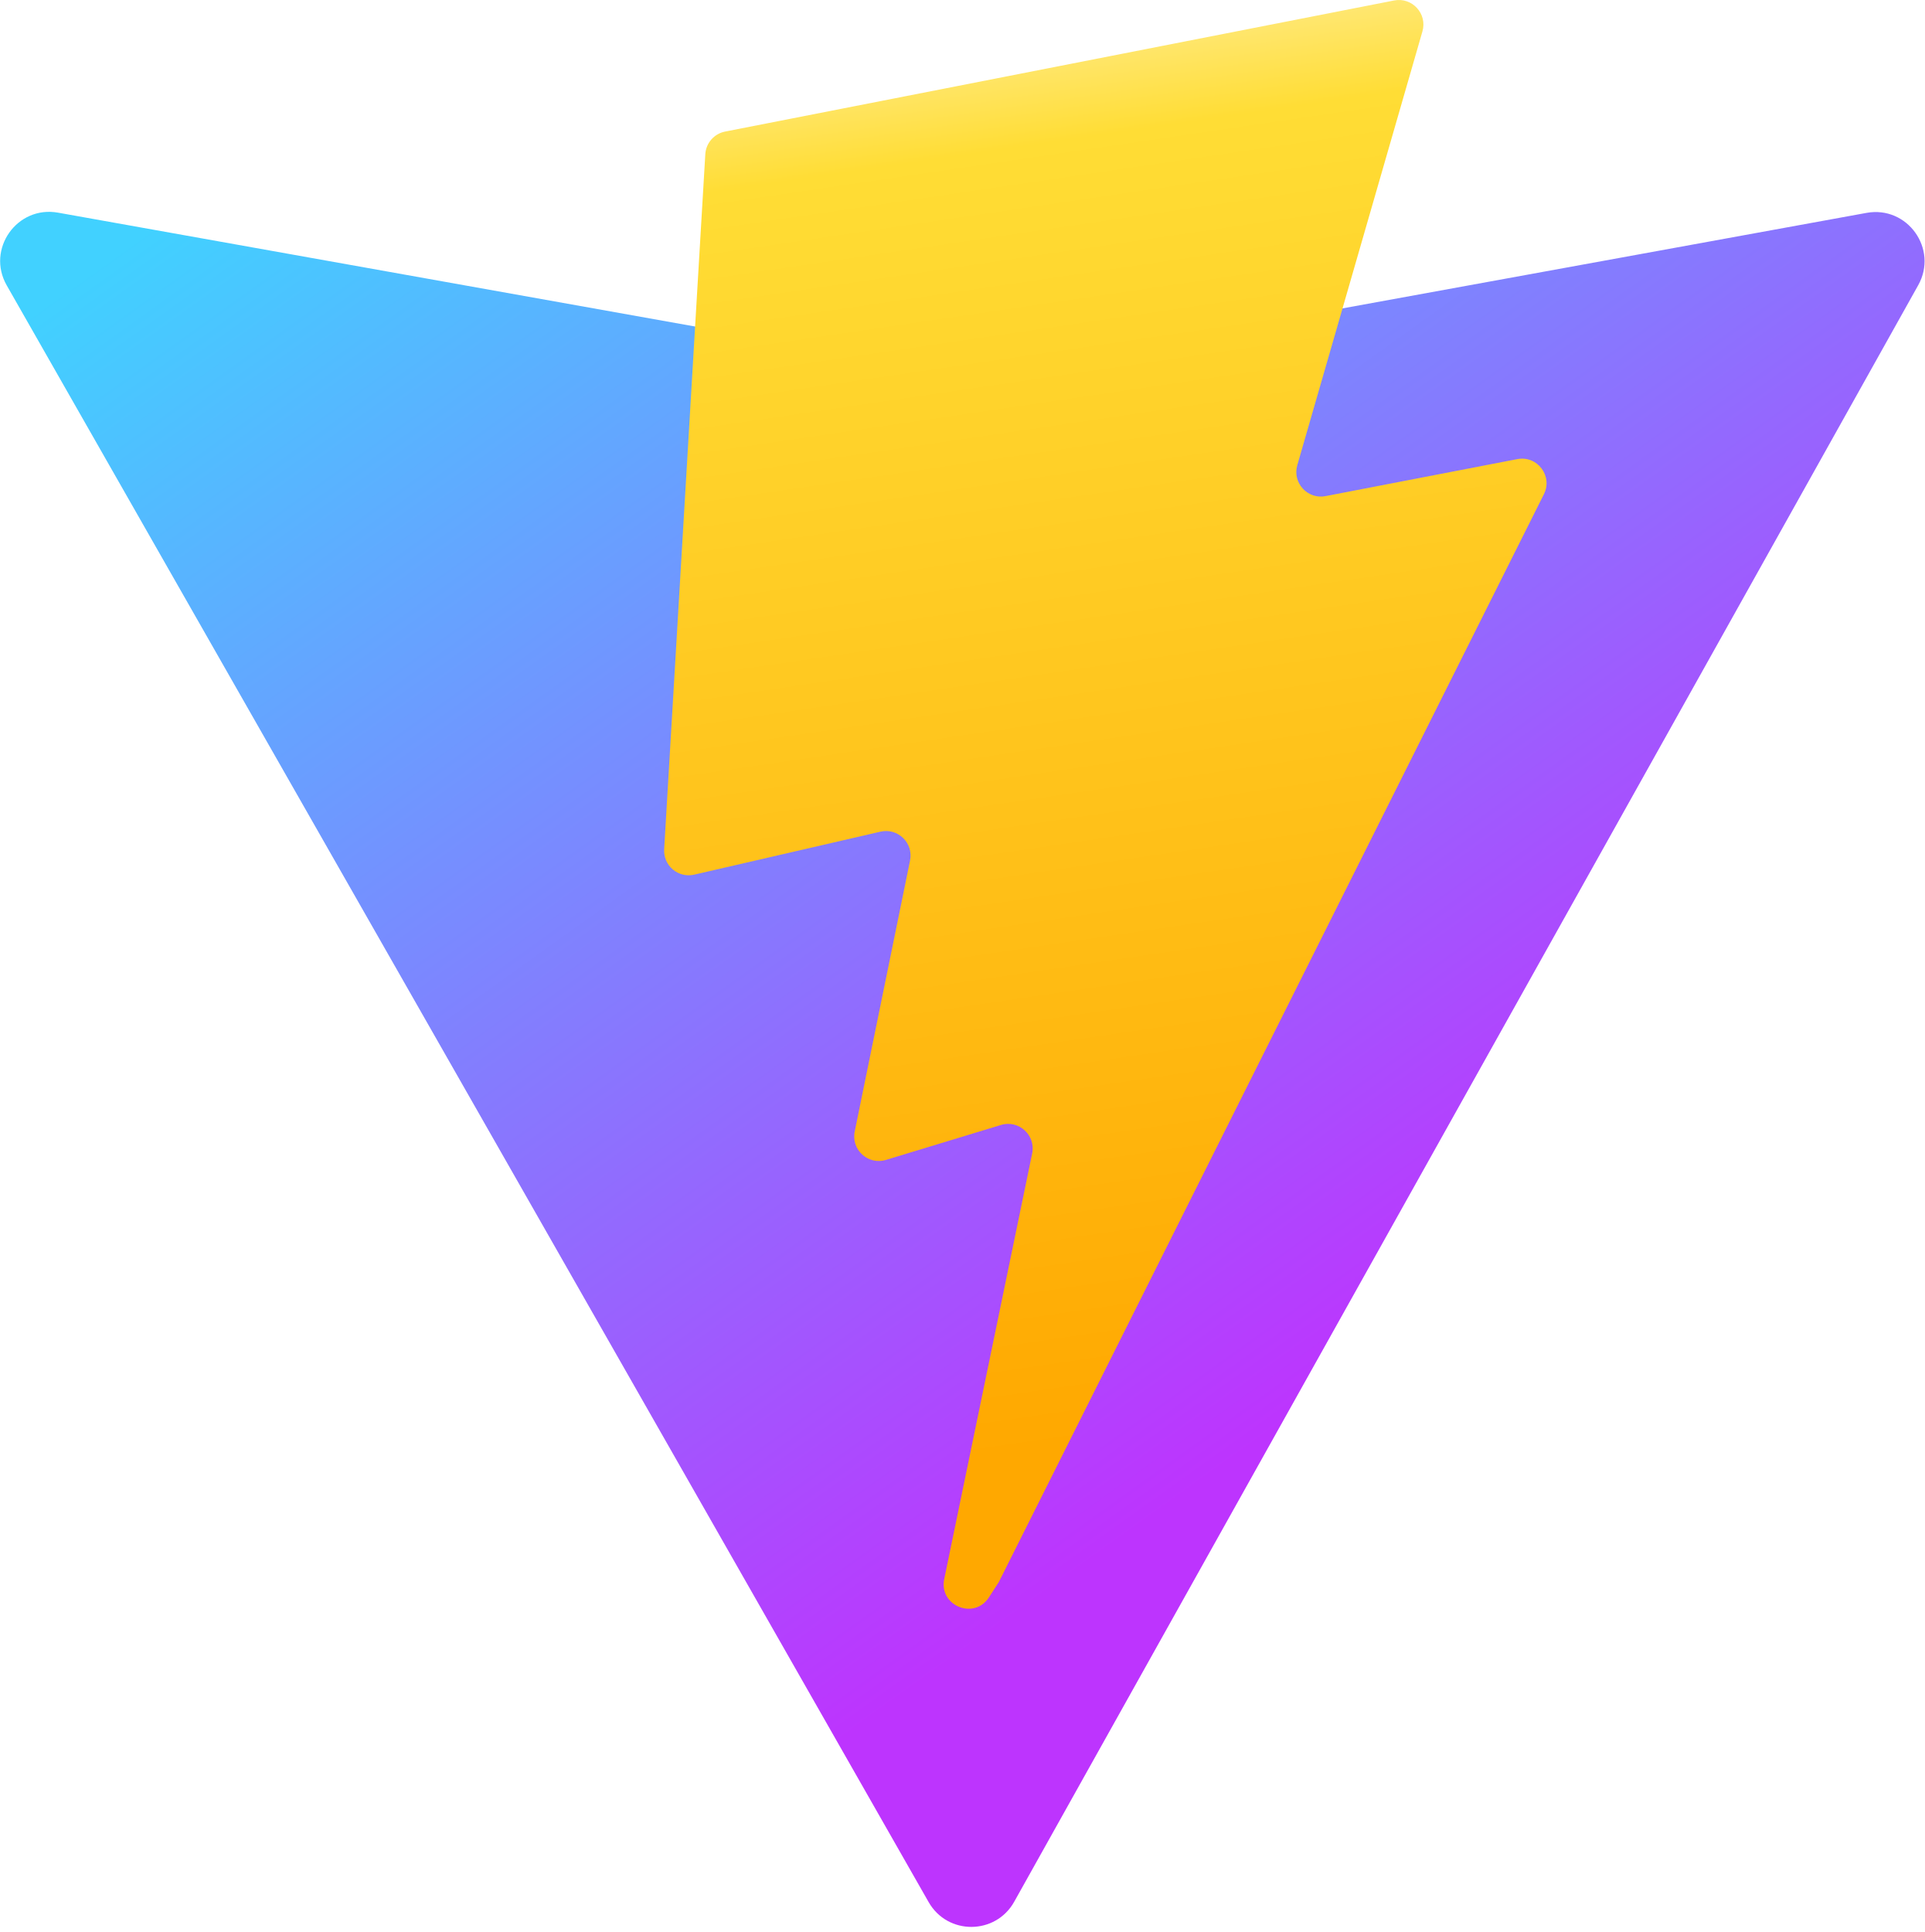
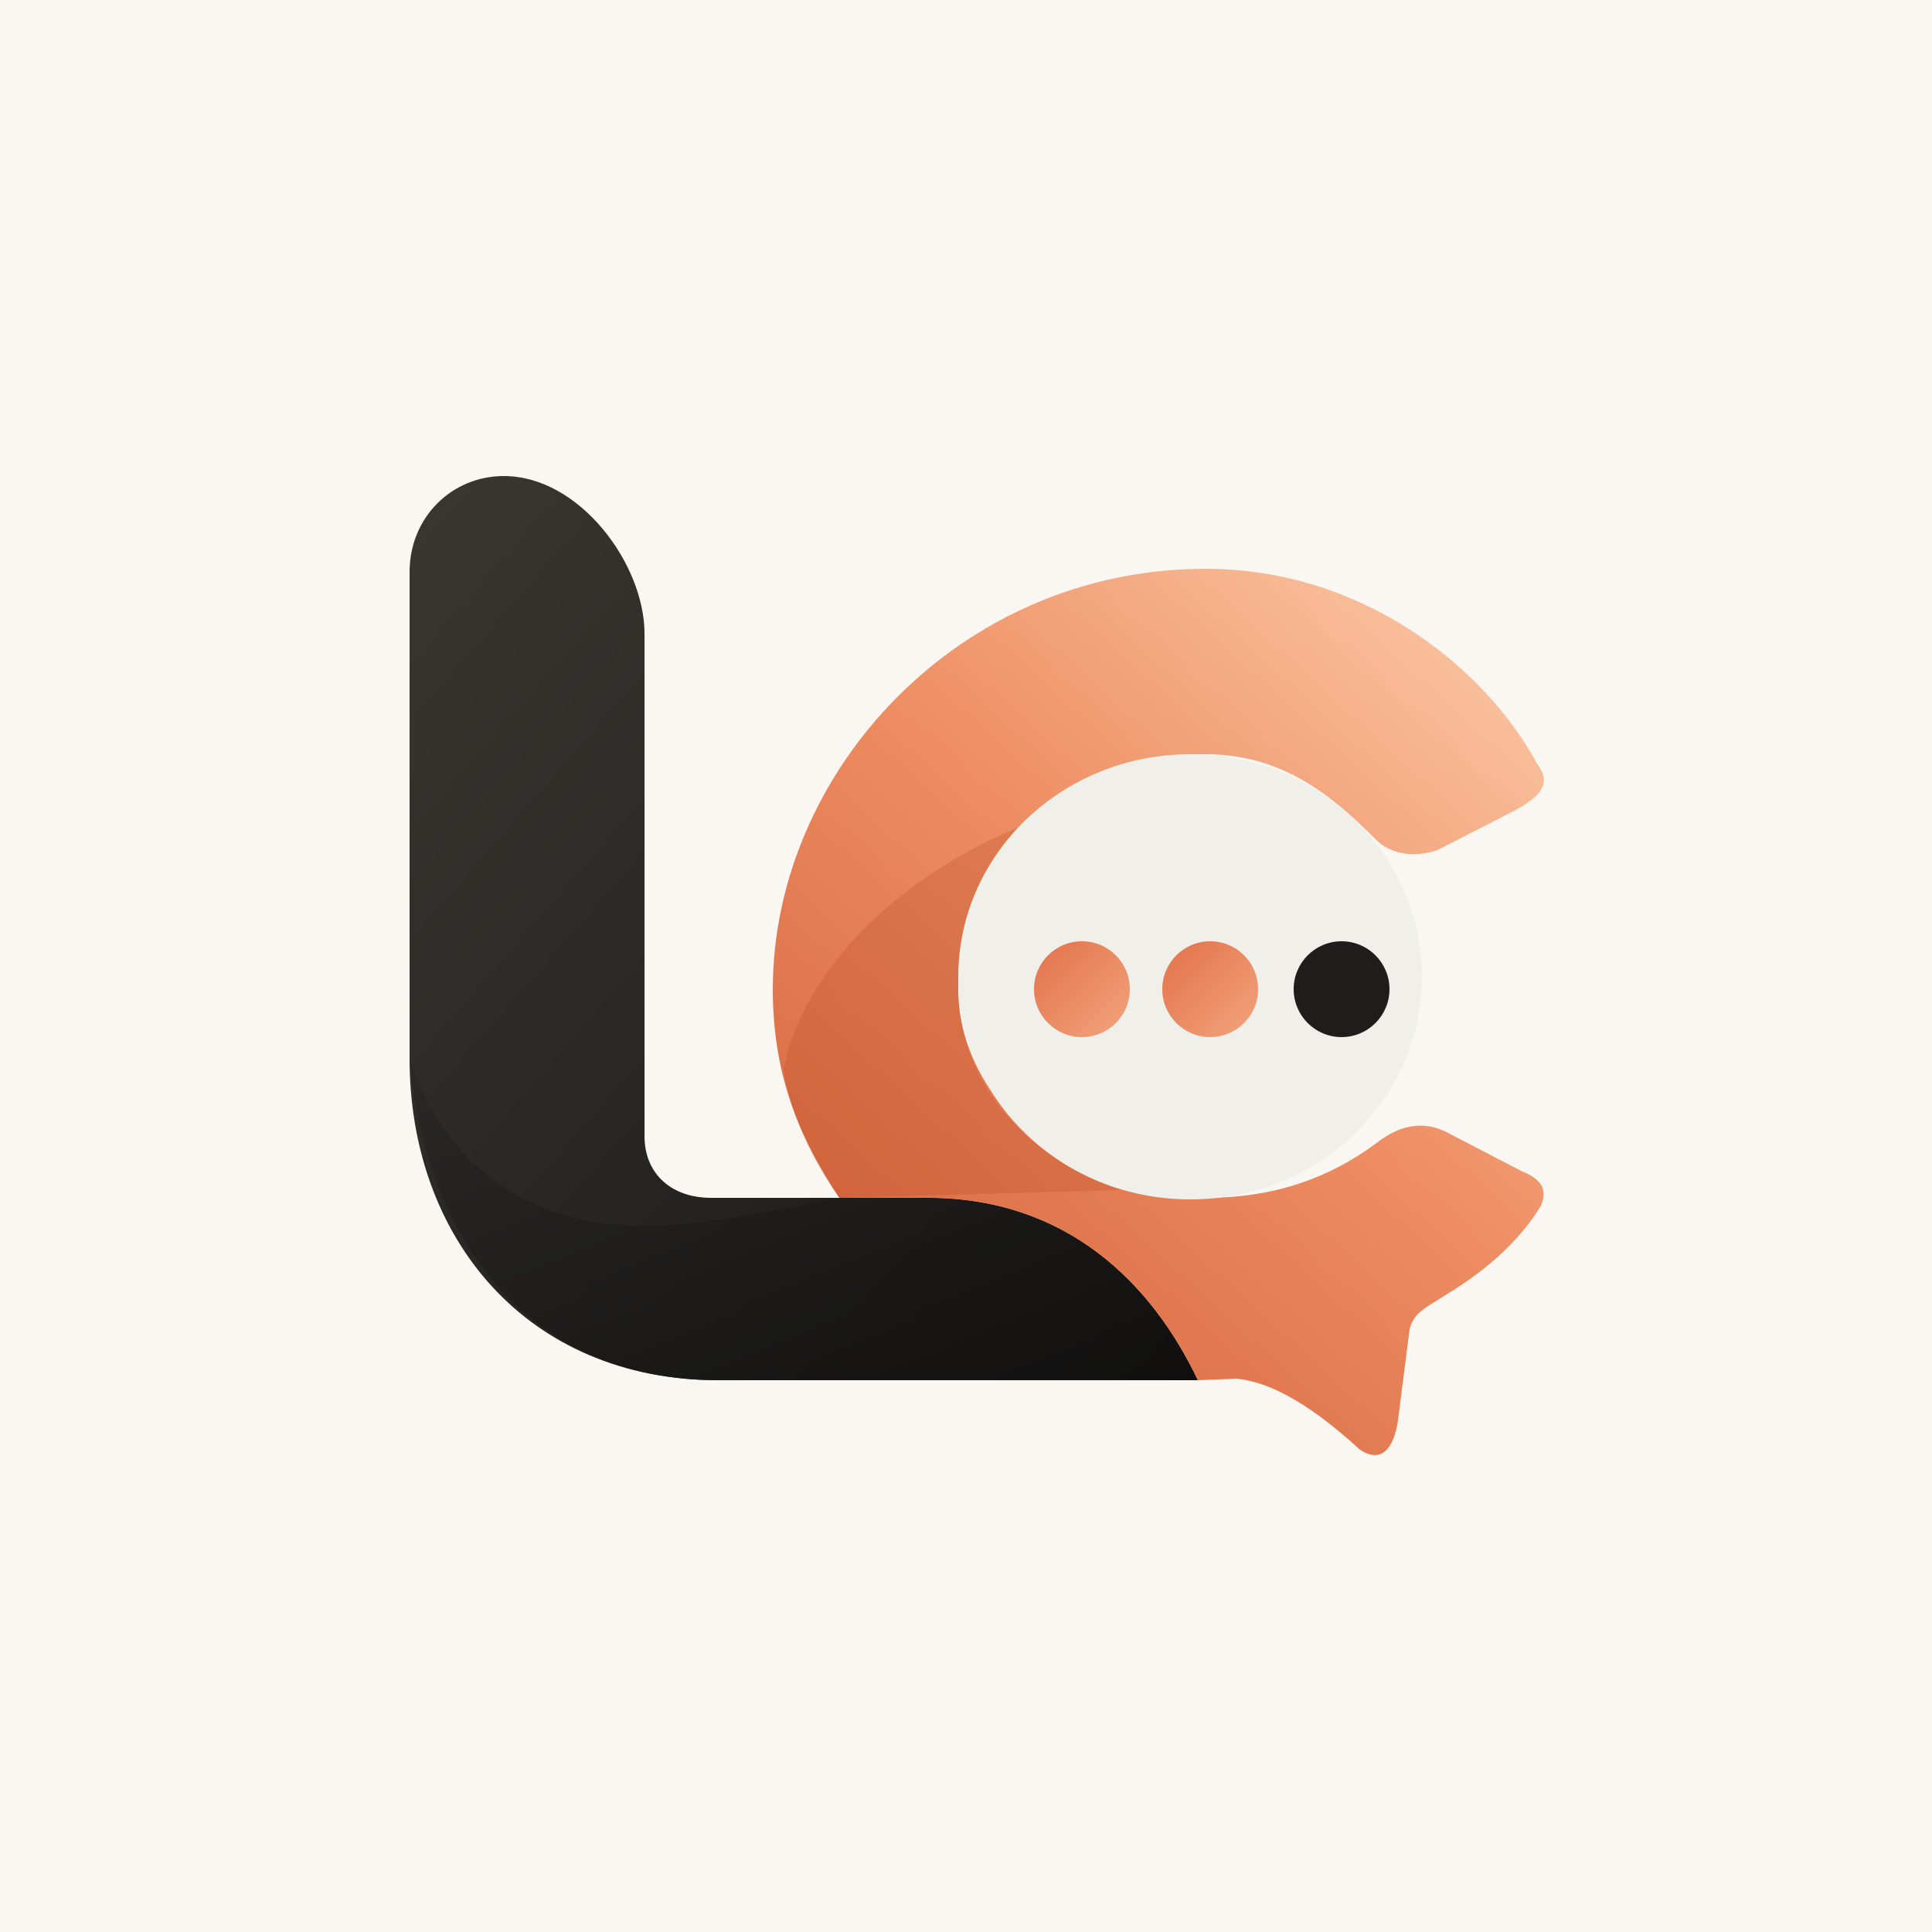
- <svg xmlns="http://www.w3.org/2000/svg" aria-hidden="true" role="img" class="iconify iconify--logos" width="31.88" height="32" preserveAspectRatio="xMidYMid meet" viewBox="0 0 256 257">
+ <svg xmlns="http://www.w3.org/2000/svg" viewBox="0 0 1250 1250" width="1250" height="1250" role="img" aria-label="LC logo, light mode">
  <defs>
-     <linearGradient id="IconifyId1813088fe1fbc01fb466" x1="-.828%" x2="57.636%" y1="7.652%" y2="78.411%">
-       <stop offset="0%" stop-color="#41D1FF" />
-       <stop offset="100%" stop-color="#BD34FE" />
+     <linearGradient id="l-main" x1="0" y1="0" x2="1" y2="1">
+       <stop offset="0" stop-color="#3A3732" />
+       <stop offset="1" stop-color="#171615" />
    </linearGradient>
-     <linearGradient id="IconifyId1813088fe1fbc01fb467" x1="43.376%" x2="50.316%" y1="2.242%" y2="89.03%">
-       <stop offset="0%" stop-color="#FFEA83" />
-       <stop offset="8.333%" stop-color="#FFDD35" />
-       <stop offset="100%" stop-color="#FFA800" />
+     <linearGradient id="l-fold" x1="0" y1="0" x2="1" y2="1">
+       <stop offset="0" stop-color="#2A2825" />
+       <stop offset="1" stop-color="#0F0E0D" />
+     </linearGradient>
+     <linearGradient id="c-main" x1="0.15" y1="1" x2="0.9" y2="0.05">
+       <stop offset="0" stop-color="#D4623B" />
+       <stop offset="0.55" stop-color="#EE8D62" />
+       <stop offset="1" stop-color="#F9C4A0" />
+     </linearGradient>
+     <linearGradient id="dot" x1="0" y1="0" x2="1" y2="1">
+       <stop offset="0" stop-color="#E2714A" />
+       <stop offset="1" stop-color="#F2A57E" />
    </linearGradient>
  </defs>
-   <path fill="url(#IconifyId1813088fe1fbc01fb466)" d="M255.153 37.938L134.897 252.976c-2.483 4.44-8.862 4.466-11.382.048L.875 37.958c-2.746-4.814 1.371-10.646 6.827-9.67l120.385 21.517a6.537 6.537 0 0 0 2.322-.004l117.867-21.483c5.438-.991 9.574 4.796 6.877 9.62Z" />
-   <path fill="url(#IconifyId1813088fe1fbc01fb467)" d="M185.432.063L96.44 17.501a3.268 3.268 0 0 0-2.634 3.014l-5.474 92.456a3.268 3.268 0 0 0 3.997 3.378l24.777-5.718c2.318-.535 4.413 1.507 3.936 3.838l-7.361 36.047c-.495 2.426 1.782 4.5 4.151 3.78l15.304-4.649c2.372-.72 4.652 1.36 4.15 3.788l-11.698 56.621c-.732 3.542 3.979 5.473 5.943 2.437l1.313-2.028l72.516-144.72c1.215-2.423-.88-5.186-3.54-4.672l-25.505 4.922c-2.396.462-4.435-1.77-3.759-4.114l16.646-57.705c.677-2.35-1.37-4.583-3.769-4.113Z" />
+   <rect width="1250" height="1250" fill="#FAF7F2" />
+   <path d="M265 370 C265 335 292 308 326 308 C375 308 417 365 417 410 L417 735 C417 760 435 775 460 775 L600 775 C690 775 745 830 775 893 L465 893 C340 893 265 800 265 685 Z" fill="url(#l-main)" />
+   <path d="M265 685 C290 760 350 795 420 793 C470 792 510 780 545 775 L600 775 C690 775 745 830 775 893 L465 893 C340 893 275 800 265 685 Z" fill="url(#l-fold)" opacity="0.85" />
+   <path d="M995 495 C960 430 880 368 780 368 C620 368 500 500 500 640 C500 700 520 740 543 775 L600 775 C690 775 745 830 775 893 L800 892 C830 895 860 920 880 938 C895 948 903 935 905 915 L912 860 C915 848 925 845 935 838 C965 820 985 800 997 780 C1002 768 995 762 985 758 L935 732 C920 725 905 728 890 740 C860 762 825 775 780 775 C690 775 620 710 620 640 C620 560 690 488 780 488 C830 488 862 515 890 543 C900 553 915 555 930 550 L975 527 C995 517 1005 508 995 495 Z" fill="url(#c-main)" />
+   <path d="M507 692 C520 625 585 565 662 534 C632 565 620 605 620 640 C620 700 665 750 725 770 L543 775 C525 750 512 722 507 692 Z" fill="#B84A25" opacity="0.28" />
+   <path d="M780 488 C690 488 620 560 620 640 C620 710 690 775 780 775 C825 775 860 762 890 740 C905 728 920 725 935 732 L985 758 C990 760 995 762 997 765 L900 700 L900 580 C892 565 890 560 890 543 C862 515 830 488 780 488 Z" fill="#F1EFEA" opacity="0" />
+   <ellipse cx="770" cy="632" rx="150" ry="144" fill="#F1EFEA" />
+   <circle cx="700" cy="640" r="31" fill="url(#dot)" />
+   <circle cx="783" cy="640" r="31" fill="url(#dot)" />
+   <circle cx="868" cy="640" r="31" fill="#1F1E1C" />
</svg>
